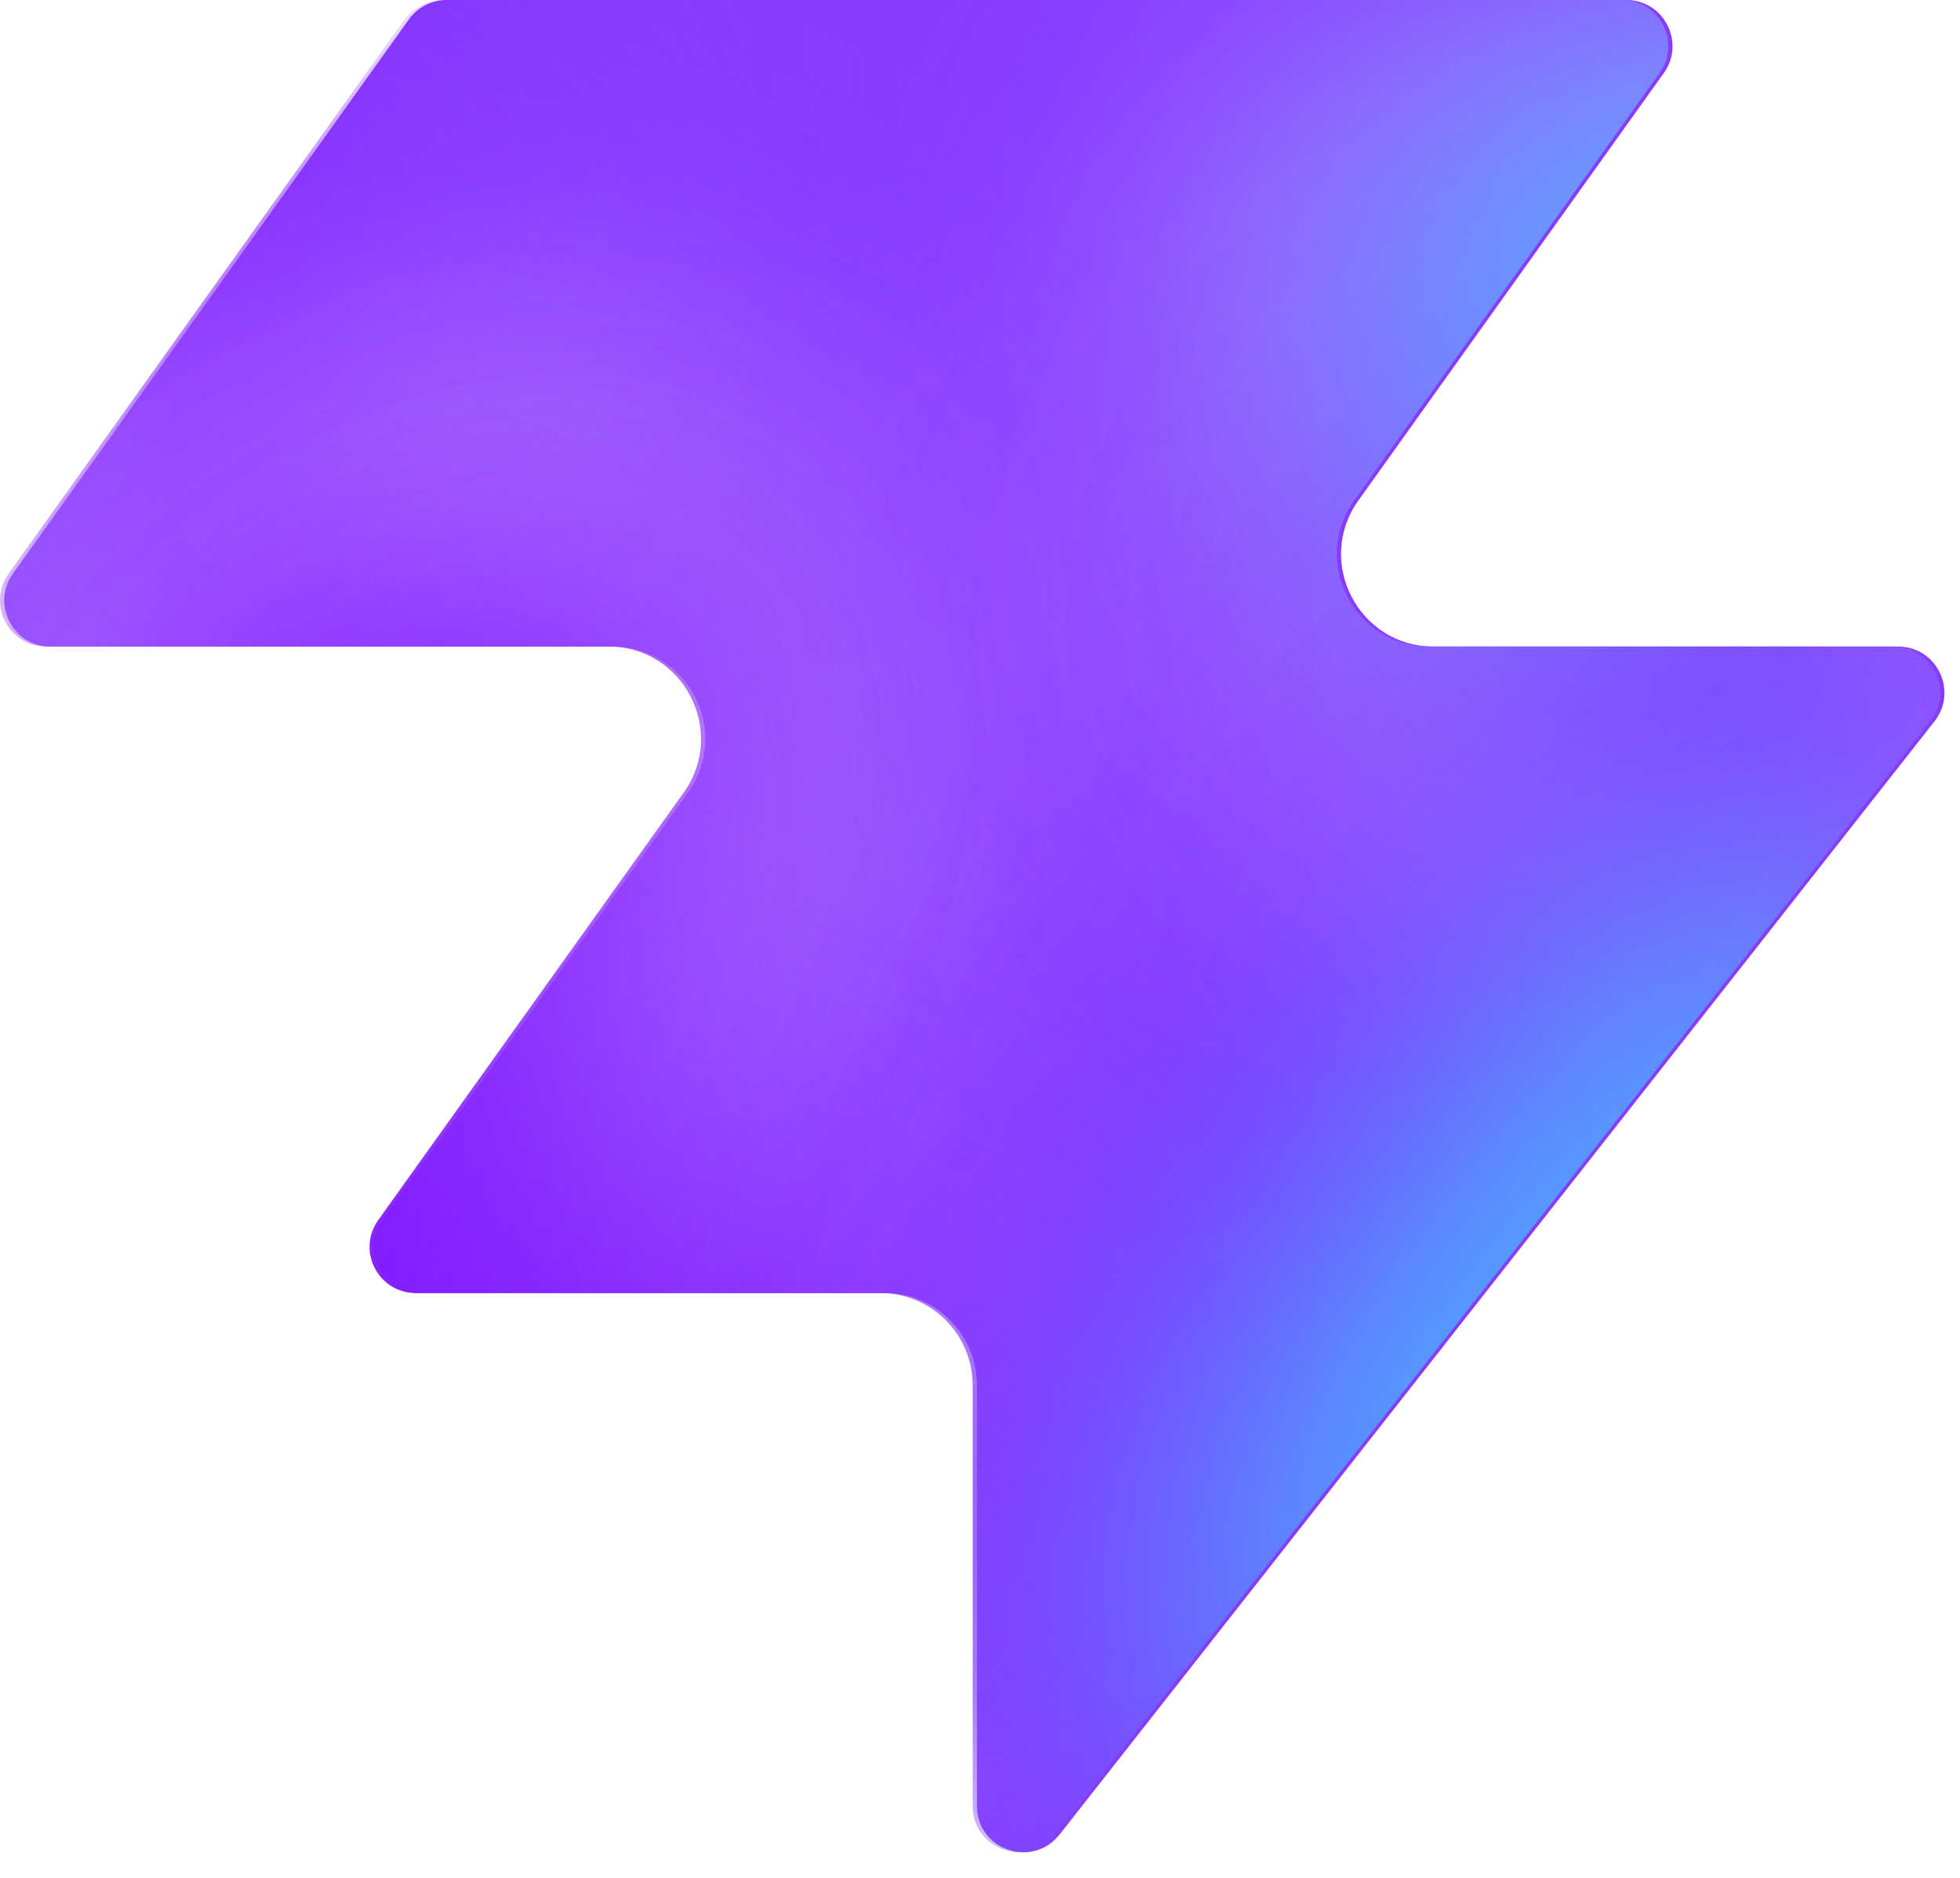
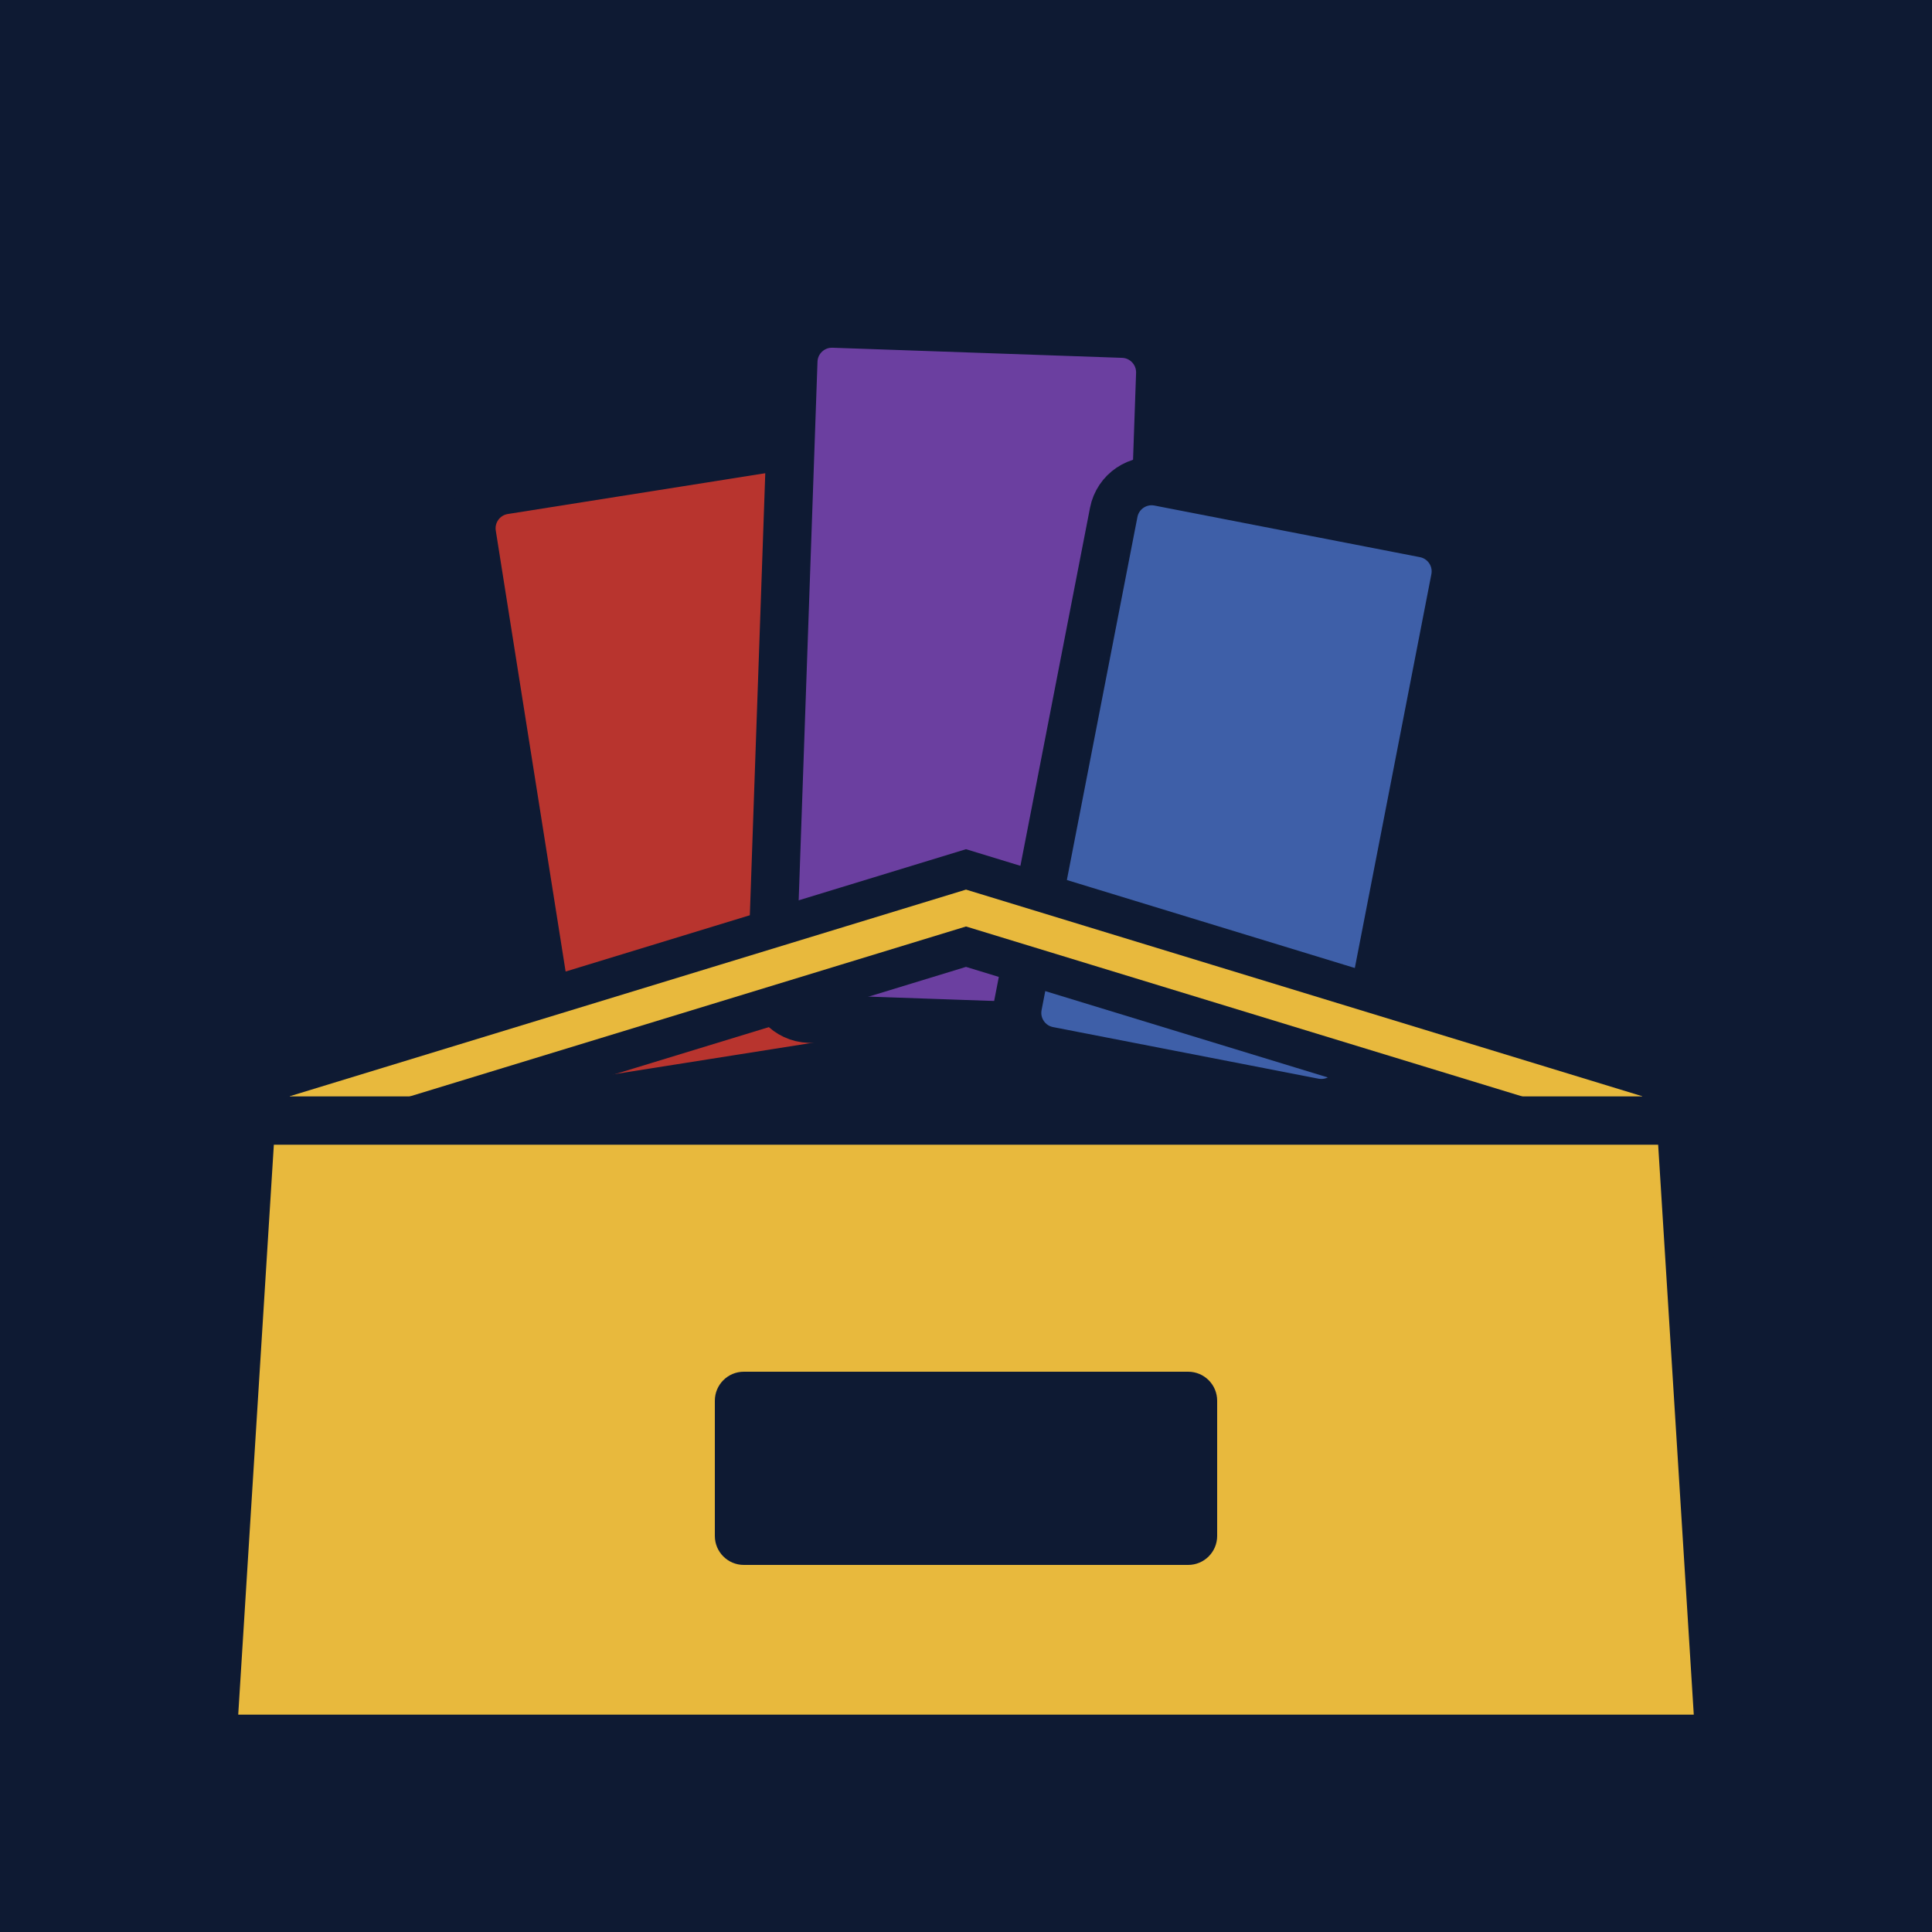
- <svg xmlns="http://www.w3.org/2000/svg" width="48" height="46" fill="none" viewBox="0 0 48 46">
-   <path fill="#863bff" d="M25.946 44.938c-.664.845-2.021.375-2.021-.698V33.937a2.26 2.26 0 0 0-2.262-2.262H10.287c-.92 0-1.456-1.04-.92-1.788l7.48-10.471c1.07-1.497 0-3.578-1.842-3.578H1.237c-.92 0-1.456-1.04-.92-1.788L10.013.474c.214-.297.556-.474.92-.474h28.894c.92 0 1.456 1.04.92 1.788l-7.48 10.471c-1.07 1.498 0 3.579 1.842 3.579h11.377c.943 0 1.473 1.088.89 1.83L25.947 44.94z" style="fill:#863bff;fill:color(display-p3 .525 .23 1);fill-opacity:1" />
-   <mask id="a" width="48" height="46" x="0" y="0" maskUnits="userSpaceOnUse" style="mask-type:alpha">
-     <path fill="#000" d="M25.842 44.938c-.664.844-2.021.375-2.021-.698V33.937a2.26 2.26 0 0 0-2.262-2.262H10.183c-.92 0-1.456-1.04-.92-1.788l7.48-10.471c1.07-1.498 0-3.579-1.842-3.579H1.133c-.92 0-1.456-1.04-.92-1.787L9.91.473c.214-.297.556-.474.92-.474h28.894c.92 0 1.456 1.04.92 1.788l-7.48 10.471c-1.07 1.498 0 3.578 1.842 3.578h11.377c.943 0 1.473 1.088.89 1.832L25.843 44.94z" style="fill:#000;fill-opacity:1" />
-   </mask>
-   <g mask="url(#a)">
-     <g filter="url(#b)">
-       <ellipse cx="5.508" cy="14.704" fill="#ede6ff" rx="5.508" ry="14.704" style="fill:#ede6ff;fill:color(display-p3 .927 .903 1);fill-opacity:1" transform="matrix(.00324 1 1 -.00324 -4.47 31.516)" />
-     </g>
-     <g filter="url(#c)">
-       <ellipse cx="10.399" cy="29.851" fill="#ede6ff" rx="10.399" ry="29.851" style="fill:#ede6ff;fill:color(display-p3 .927 .903 1);fill-opacity:1" transform="matrix(.00324 1 1 -.00324 -39.328 7.883)" />
-     </g>
-     <g filter="url(#d)">
-       <ellipse cx="5.508" cy="30.487" fill="#7e14ff" rx="5.508" ry="30.487" style="fill:#7e14ff;fill:color(display-p3 .492 .077 1);fill-opacity:1" transform="rotate(89.814 -25.913 -14.639)scale(1 -1)" />
-     </g>
-     <g filter="url(#e)">
-       <ellipse cx="5.508" cy="30.599" fill="#7e14ff" rx="5.508" ry="30.599" style="fill:#7e14ff;fill:color(display-p3 .492 .077 1);fill-opacity:1" transform="rotate(89.814 -32.644 -3.334)scale(1 -1)" />
-     </g>
-     <g filter="url(#f)">
-       <ellipse cx="5.508" cy="30.599" fill="#7e14ff" rx="5.508" ry="30.599" style="fill:#7e14ff;fill:color(display-p3 .492 .077 1);fill-opacity:1" transform="matrix(.00324 1 1 -.00324 -34.34 30.47)" />
-     </g>
-     <g filter="url(#g)">
-       <ellipse cx="14.072" cy="22.078" fill="#ede6ff" rx="14.072" ry="22.078" style="fill:#ede6ff;fill:color(display-p3 .927 .903 1);fill-opacity:1" transform="rotate(93.35 24.506 48.493)scale(-1 1)" />
-     </g>
-     <g filter="url(#h)">
-       <ellipse cx="3.47" cy="21.501" fill="#7e14ff" rx="3.47" ry="21.501" style="fill:#7e14ff;fill:color(display-p3 .492 .077 1);fill-opacity:1" transform="rotate(89.009 28.708 47.59)scale(-1 1)" />
-     </g>
-     <g filter="url(#i)">
-       <ellipse cx="3.47" cy="21.501" fill="#7e14ff" rx="3.47" ry="21.501" style="fill:#7e14ff;fill:color(display-p3 .492 .077 1);fill-opacity:1" transform="rotate(89.009 28.708 47.59)scale(-1 1)" />
-     </g>
-     <g filter="url(#j)">
-       <ellipse cx=".387" cy="8.972" fill="#7e14ff" rx="4.407" ry="29.108" style="fill:#7e14ff;fill:color(display-p3 .492 .077 1);fill-opacity:1" transform="rotate(39.51 .387 8.972)" />
-     </g>
-     <g filter="url(#k)">
-       <ellipse cx="47.523" cy="-6.092" fill="#7e14ff" rx="4.407" ry="29.108" style="fill:#7e14ff;fill:color(display-p3 .492 .077 1);fill-opacity:1" transform="rotate(37.892 47.523 -6.092)" />
-     </g>
-     <g filter="url(#l)">
-       <ellipse cx="41.412" cy="6.333" fill="#47bfff" rx="5.971" ry="9.665" style="fill:#47bfff;fill:color(display-p3 .28 .748 1);fill-opacity:1" transform="rotate(37.892 41.412 6.333)" />
-     </g>
-     <g filter="url(#m)">
-       <ellipse cx="-1.879" cy="38.332" fill="#7e14ff" rx="4.407" ry="29.108" style="fill:#7e14ff;fill:color(display-p3 .492 .077 1);fill-opacity:1" transform="rotate(37.892 -1.88 38.332)" />
-     </g>
-     <g filter="url(#n)">
-       <ellipse cx="-1.879" cy="38.332" fill="#7e14ff" rx="4.407" ry="29.108" style="fill:#7e14ff;fill:color(display-p3 .492 .077 1);fill-opacity:1" transform="rotate(37.892 -1.88 38.332)" />
-     </g>
-     <g filter="url(#o)">
-       <ellipse cx="35.651" cy="29.907" fill="#7e14ff" rx="4.407" ry="29.108" style="fill:#7e14ff;fill:color(display-p3 .492 .077 1);fill-opacity:1" transform="rotate(37.892 35.651 29.907)" />
-     </g>
-     <g filter="url(#p)">
-       <ellipse cx="38.418" cy="32.4" fill="#47bfff" rx="5.971" ry="15.297" style="fill:#47bfff;fill:color(display-p3 .28 .748 1);fill-opacity:1" transform="rotate(37.892 38.418 32.4)" />
-     </g>
-   </g>
-   <defs>
-     <filter id="b" width="60.045" height="41.654" x="-19.77" y="16.149" color-interpolation-filters="sRGB" filterUnits="userSpaceOnUse">
-       <feFlood flood-opacity="0" result="BackgroundImageFix" />
-       <feBlend in="SourceGraphic" in2="BackgroundImageFix" result="shape" />
-       <feGaussianBlur result="effect1_foregroundBlur_2002_17158" stdDeviation="7.659" />
-     </filter>
-     <filter id="c" width="90.34" height="51.437" x="-54.613" y="-7.533" color-interpolation-filters="sRGB" filterUnits="userSpaceOnUse">
-       <feFlood flood-opacity="0" result="BackgroundImageFix" />
-       <feBlend in="SourceGraphic" in2="BackgroundImageFix" result="shape" />
-       <feGaussianBlur result="effect1_foregroundBlur_2002_17158" stdDeviation="7.659" />
-     </filter>
-     <filter id="d" width="79.355" height="29.4" x="-49.64" y="2.03" color-interpolation-filters="sRGB" filterUnits="userSpaceOnUse">
-       <feFlood flood-opacity="0" result="BackgroundImageFix" />
-       <feBlend in="SourceGraphic" in2="BackgroundImageFix" result="shape" />
-       <feGaussianBlur result="effect1_foregroundBlur_2002_17158" stdDeviation="4.596" />
-     </filter>
-     <filter id="e" width="79.579" height="29.4" x="-45.045" y="20.029" color-interpolation-filters="sRGB" filterUnits="userSpaceOnUse">
-       <feFlood flood-opacity="0" result="BackgroundImageFix" />
-       <feBlend in="SourceGraphic" in2="BackgroundImageFix" result="shape" />
-       <feGaussianBlur result="effect1_foregroundBlur_2002_17158" stdDeviation="4.596" />
-     </filter>
-     <filter id="f" width="79.579" height="29.4" x="-43.513" y="21.178" color-interpolation-filters="sRGB" filterUnits="userSpaceOnUse">
-       <feFlood flood-opacity="0" result="BackgroundImageFix" />
-       <feBlend in="SourceGraphic" in2="BackgroundImageFix" result="shape" />
-       <feGaussianBlur result="effect1_foregroundBlur_2002_17158" stdDeviation="4.596" />
-     </filter>
-     <filter id="g" width="74.749" height="58.852" x="15.756" y="-17.901" color-interpolation-filters="sRGB" filterUnits="userSpaceOnUse">
-       <feFlood flood-opacity="0" result="BackgroundImageFix" />
-       <feBlend in="SourceGraphic" in2="BackgroundImageFix" result="shape" />
-       <feGaussianBlur result="effect1_foregroundBlur_2002_17158" stdDeviation="7.659" />
-     </filter>
-     <filter id="h" width="61.377" height="25.362" x="23.548" y="2.284" color-interpolation-filters="sRGB" filterUnits="userSpaceOnUse">
-       <feFlood flood-opacity="0" result="BackgroundImageFix" />
-       <feBlend in="SourceGraphic" in2="BackgroundImageFix" result="shape" />
-       <feGaussianBlur result="effect1_foregroundBlur_2002_17158" stdDeviation="4.596" />
-     </filter>
-     <filter id="i" width="61.377" height="25.362" x="23.548" y="2.284" color-interpolation-filters="sRGB" filterUnits="userSpaceOnUse">
-       <feFlood flood-opacity="0" result="BackgroundImageFix" />
-       <feBlend in="SourceGraphic" in2="BackgroundImageFix" result="shape" />
-       <feGaussianBlur result="effect1_foregroundBlur_2002_17158" stdDeviation="4.596" />
-     </filter>
-     <filter id="j" width="56.045" height="63.649" x="-27.636" y="-22.853" color-interpolation-filters="sRGB" filterUnits="userSpaceOnUse">
-       <feFlood flood-opacity="0" result="BackgroundImageFix" />
-       <feBlend in="SourceGraphic" in2="BackgroundImageFix" result="shape" />
-       <feGaussianBlur result="effect1_foregroundBlur_2002_17158" stdDeviation="4.596" />
-     </filter>
-     <filter id="k" width="54.814" height="64.646" x="20.116" y="-38.415" color-interpolation-filters="sRGB" filterUnits="userSpaceOnUse">
-       <feFlood flood-opacity="0" result="BackgroundImageFix" />
-       <feBlend in="SourceGraphic" in2="BackgroundImageFix" result="shape" />
-       <feGaussianBlur result="effect1_foregroundBlur_2002_17158" stdDeviation="4.596" />
-     </filter>
-     <filter id="l" width="33.541" height="35.313" x="24.641" y="-11.323" color-interpolation-filters="sRGB" filterUnits="userSpaceOnUse">
-       <feFlood flood-opacity="0" result="BackgroundImageFix" />
-       <feBlend in="SourceGraphic" in2="BackgroundImageFix" result="shape" />
-       <feGaussianBlur result="effect1_foregroundBlur_2002_17158" stdDeviation="4.596" />
-     </filter>
-     <filter id="m" width="54.814" height="64.646" x="-29.286" y="6.009" color-interpolation-filters="sRGB" filterUnits="userSpaceOnUse">
-       <feFlood flood-opacity="0" result="BackgroundImageFix" />
-       <feBlend in="SourceGraphic" in2="BackgroundImageFix" result="shape" />
-       <feGaussianBlur result="effect1_foregroundBlur_2002_17158" stdDeviation="4.596" />
-     </filter>
-     <filter id="n" width="54.814" height="64.646" x="-29.286" y="6.009" color-interpolation-filters="sRGB" filterUnits="userSpaceOnUse">
-       <feFlood flood-opacity="0" result="BackgroundImageFix" />
-       <feBlend in="SourceGraphic" in2="BackgroundImageFix" result="shape" />
-       <feGaussianBlur result="effect1_foregroundBlur_2002_17158" stdDeviation="4.596" />
-     </filter>
-     <filter id="o" width="54.814" height="64.646" x="8.244" y="-2.416" color-interpolation-filters="sRGB" filterUnits="userSpaceOnUse">
-       <feFlood flood-opacity="0" result="BackgroundImageFix" />
-       <feBlend in="SourceGraphic" in2="BackgroundImageFix" result="shape" />
-       <feGaussianBlur result="effect1_foregroundBlur_2002_17158" stdDeviation="4.596" />
-     </filter>
-     <filter id="p" width="39.409" height="43.623" x="18.713" y="10.588" color-interpolation-filters="sRGB" filterUnits="userSpaceOnUse">
-       <feFlood flood-opacity="0" result="BackgroundImageFix" />
-       <feBlend in="SourceGraphic" in2="BackgroundImageFix" result="shape" />
-       <feGaussianBlur result="effect1_foregroundBlur_2002_17158" stdDeviation="4.596" />
-     </filter>
-   </defs>
+ <svg xmlns="http://www.w3.org/2000/svg" viewBox="0 0 100 100">
+   <rect x="0" y="0" width="100" height="100" fill="#0E1A33" />
+   <rect x="-9.5" y="-16.0" width="19" height="32" rx="2" fill="#B8342E" stroke="#0E1A33" stroke-width="2.5" transform="translate(36,40) rotate(-9)" />
+   <rect x="-9.5" y="-18.0" width="19" height="36" rx="2" fill="#6B3FA0" stroke="#0E1A33" stroke-width="2.5" transform="translate(50,35) rotate(2)" />
+   <rect x="-9.0" y="-15.0" width="18" height="30" rx="2" fill="#3E5FA8" stroke="#0E1A33" stroke-width="2.5" transform="translate(64,41) rotate(11)" />
+   <path d="M 14 56 L 50 45 L 86 56 L 86 60 L 50 49 L 14 60 Z" fill="#E8B93D" stroke="#0E1A33" stroke-width="2" />
+   <path d="M 13 58 L 87 58 L 89 90 L 11 90 Z" fill="#E8B93D" stroke="#0E1A33" stroke-width="2.5" />
+   <rect x="37" y="71" width="26" height="10" rx="1.5" fill="#0E1A33" />
</svg>
